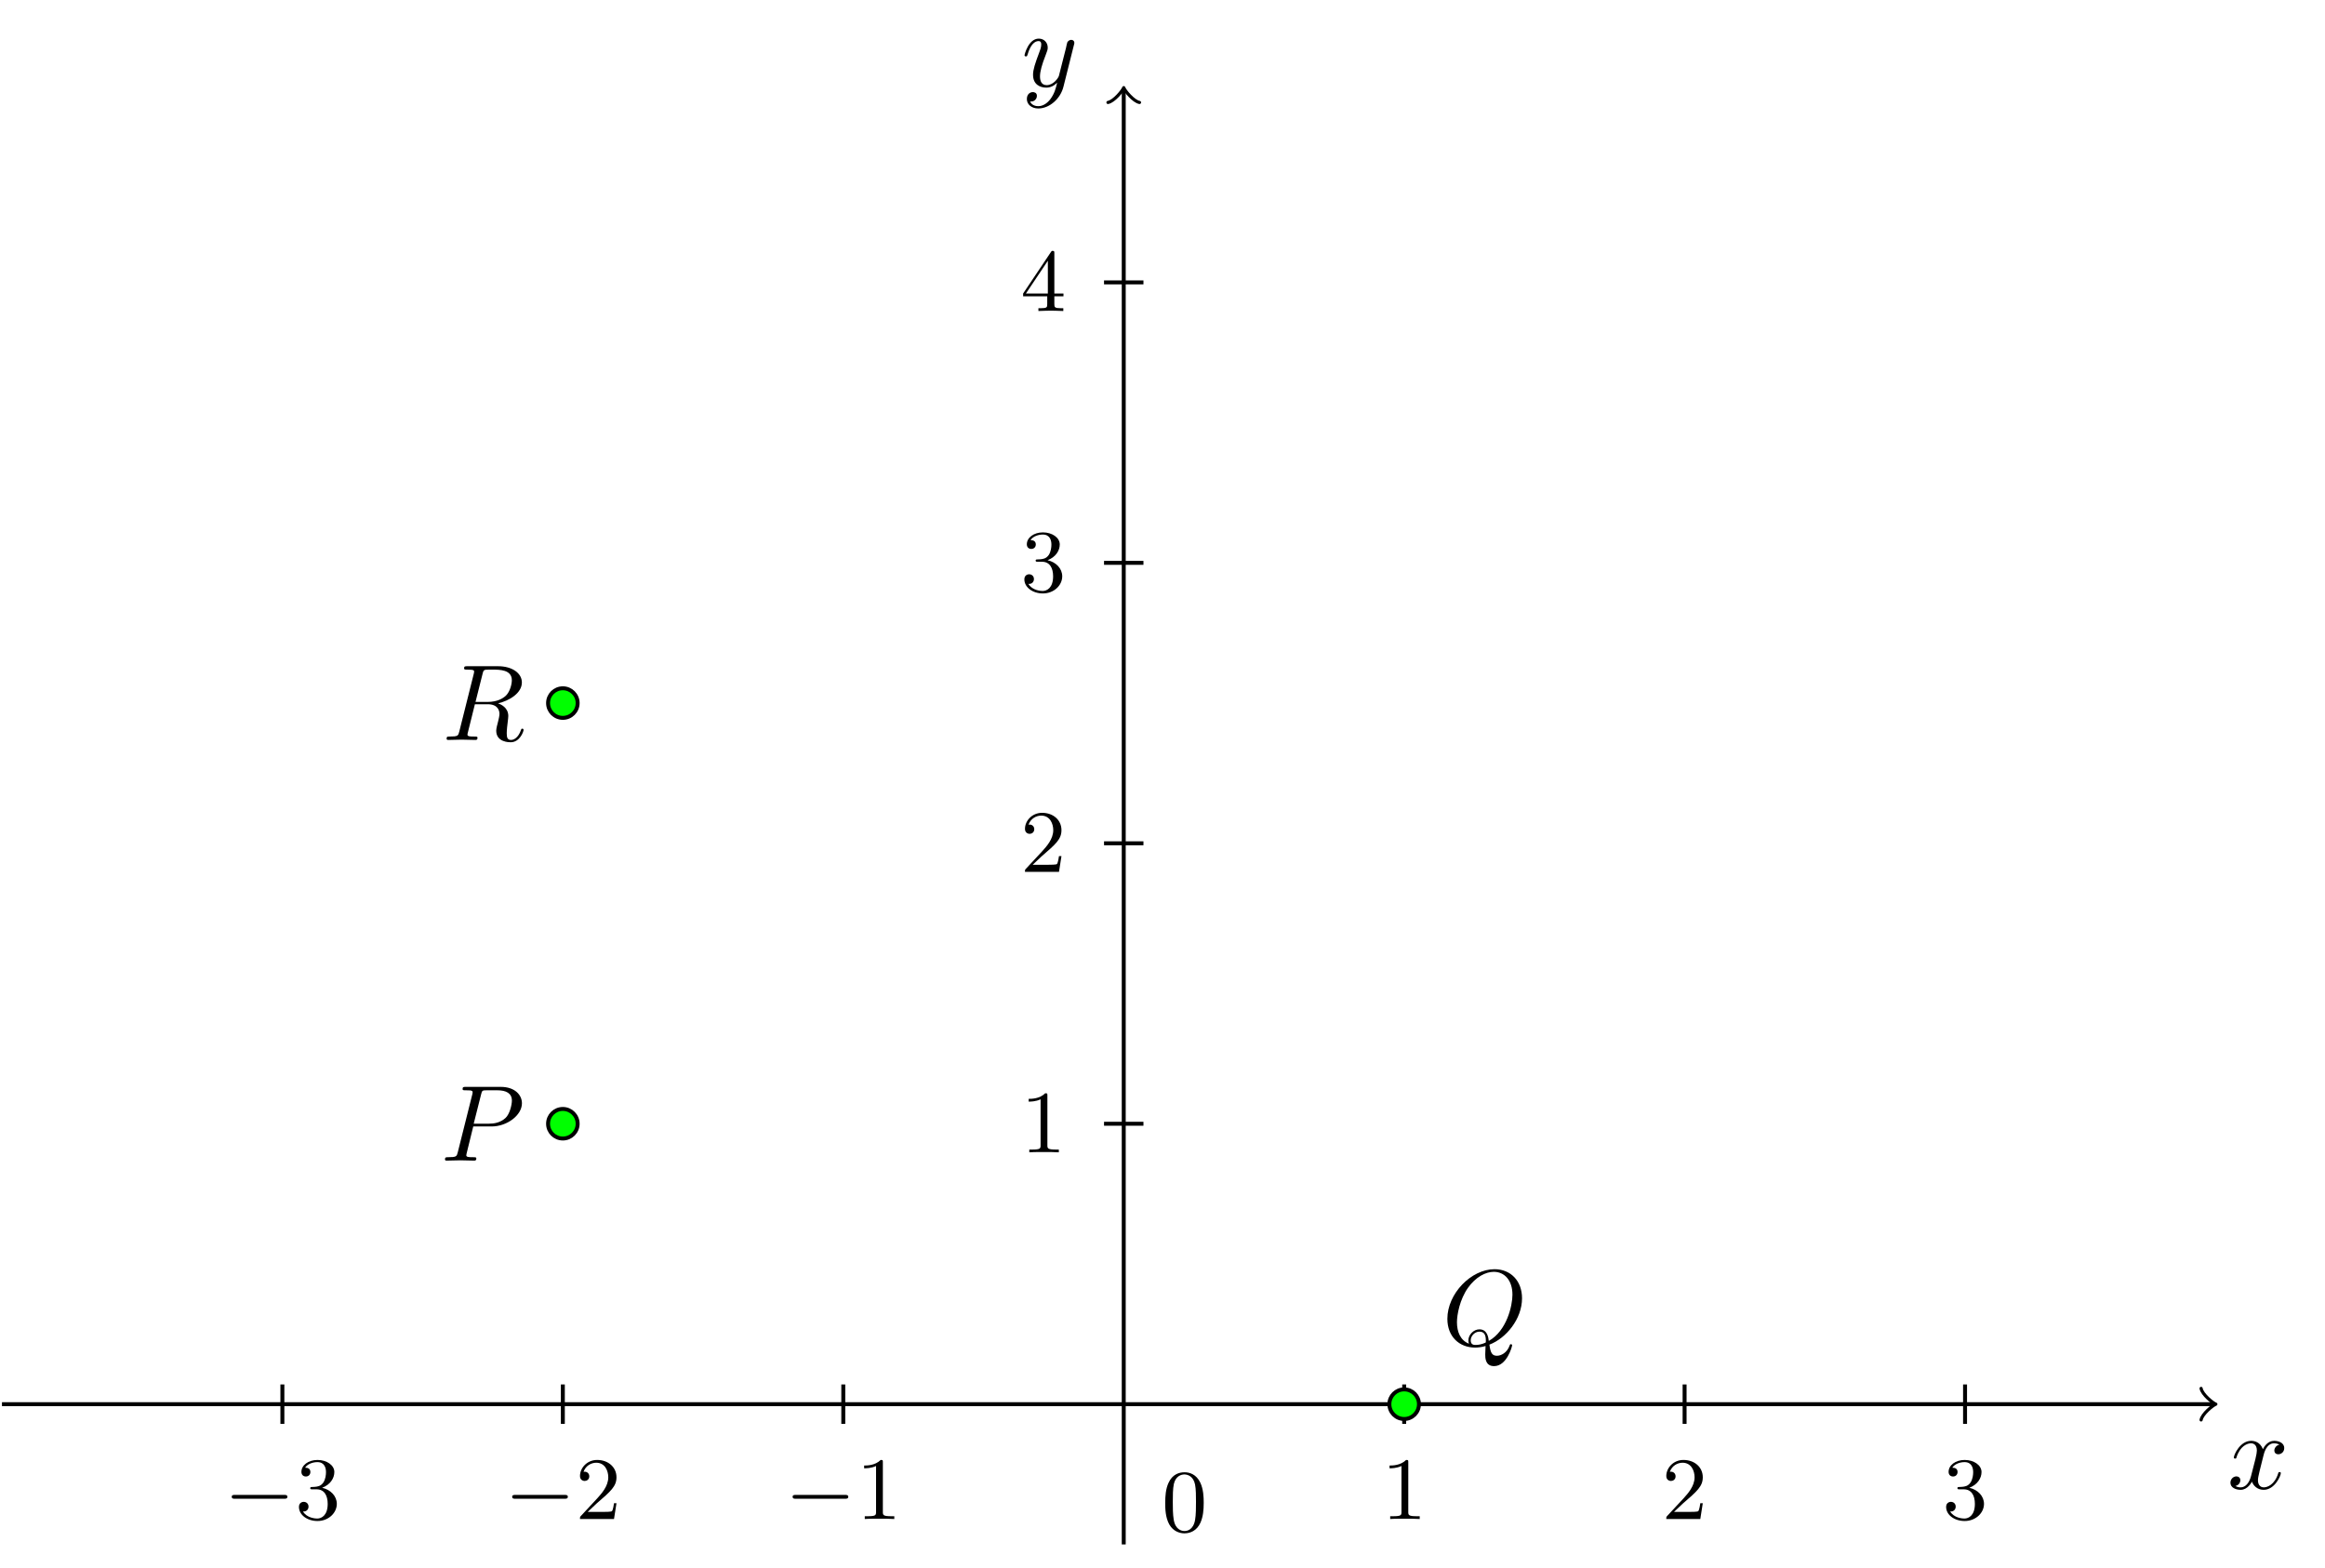
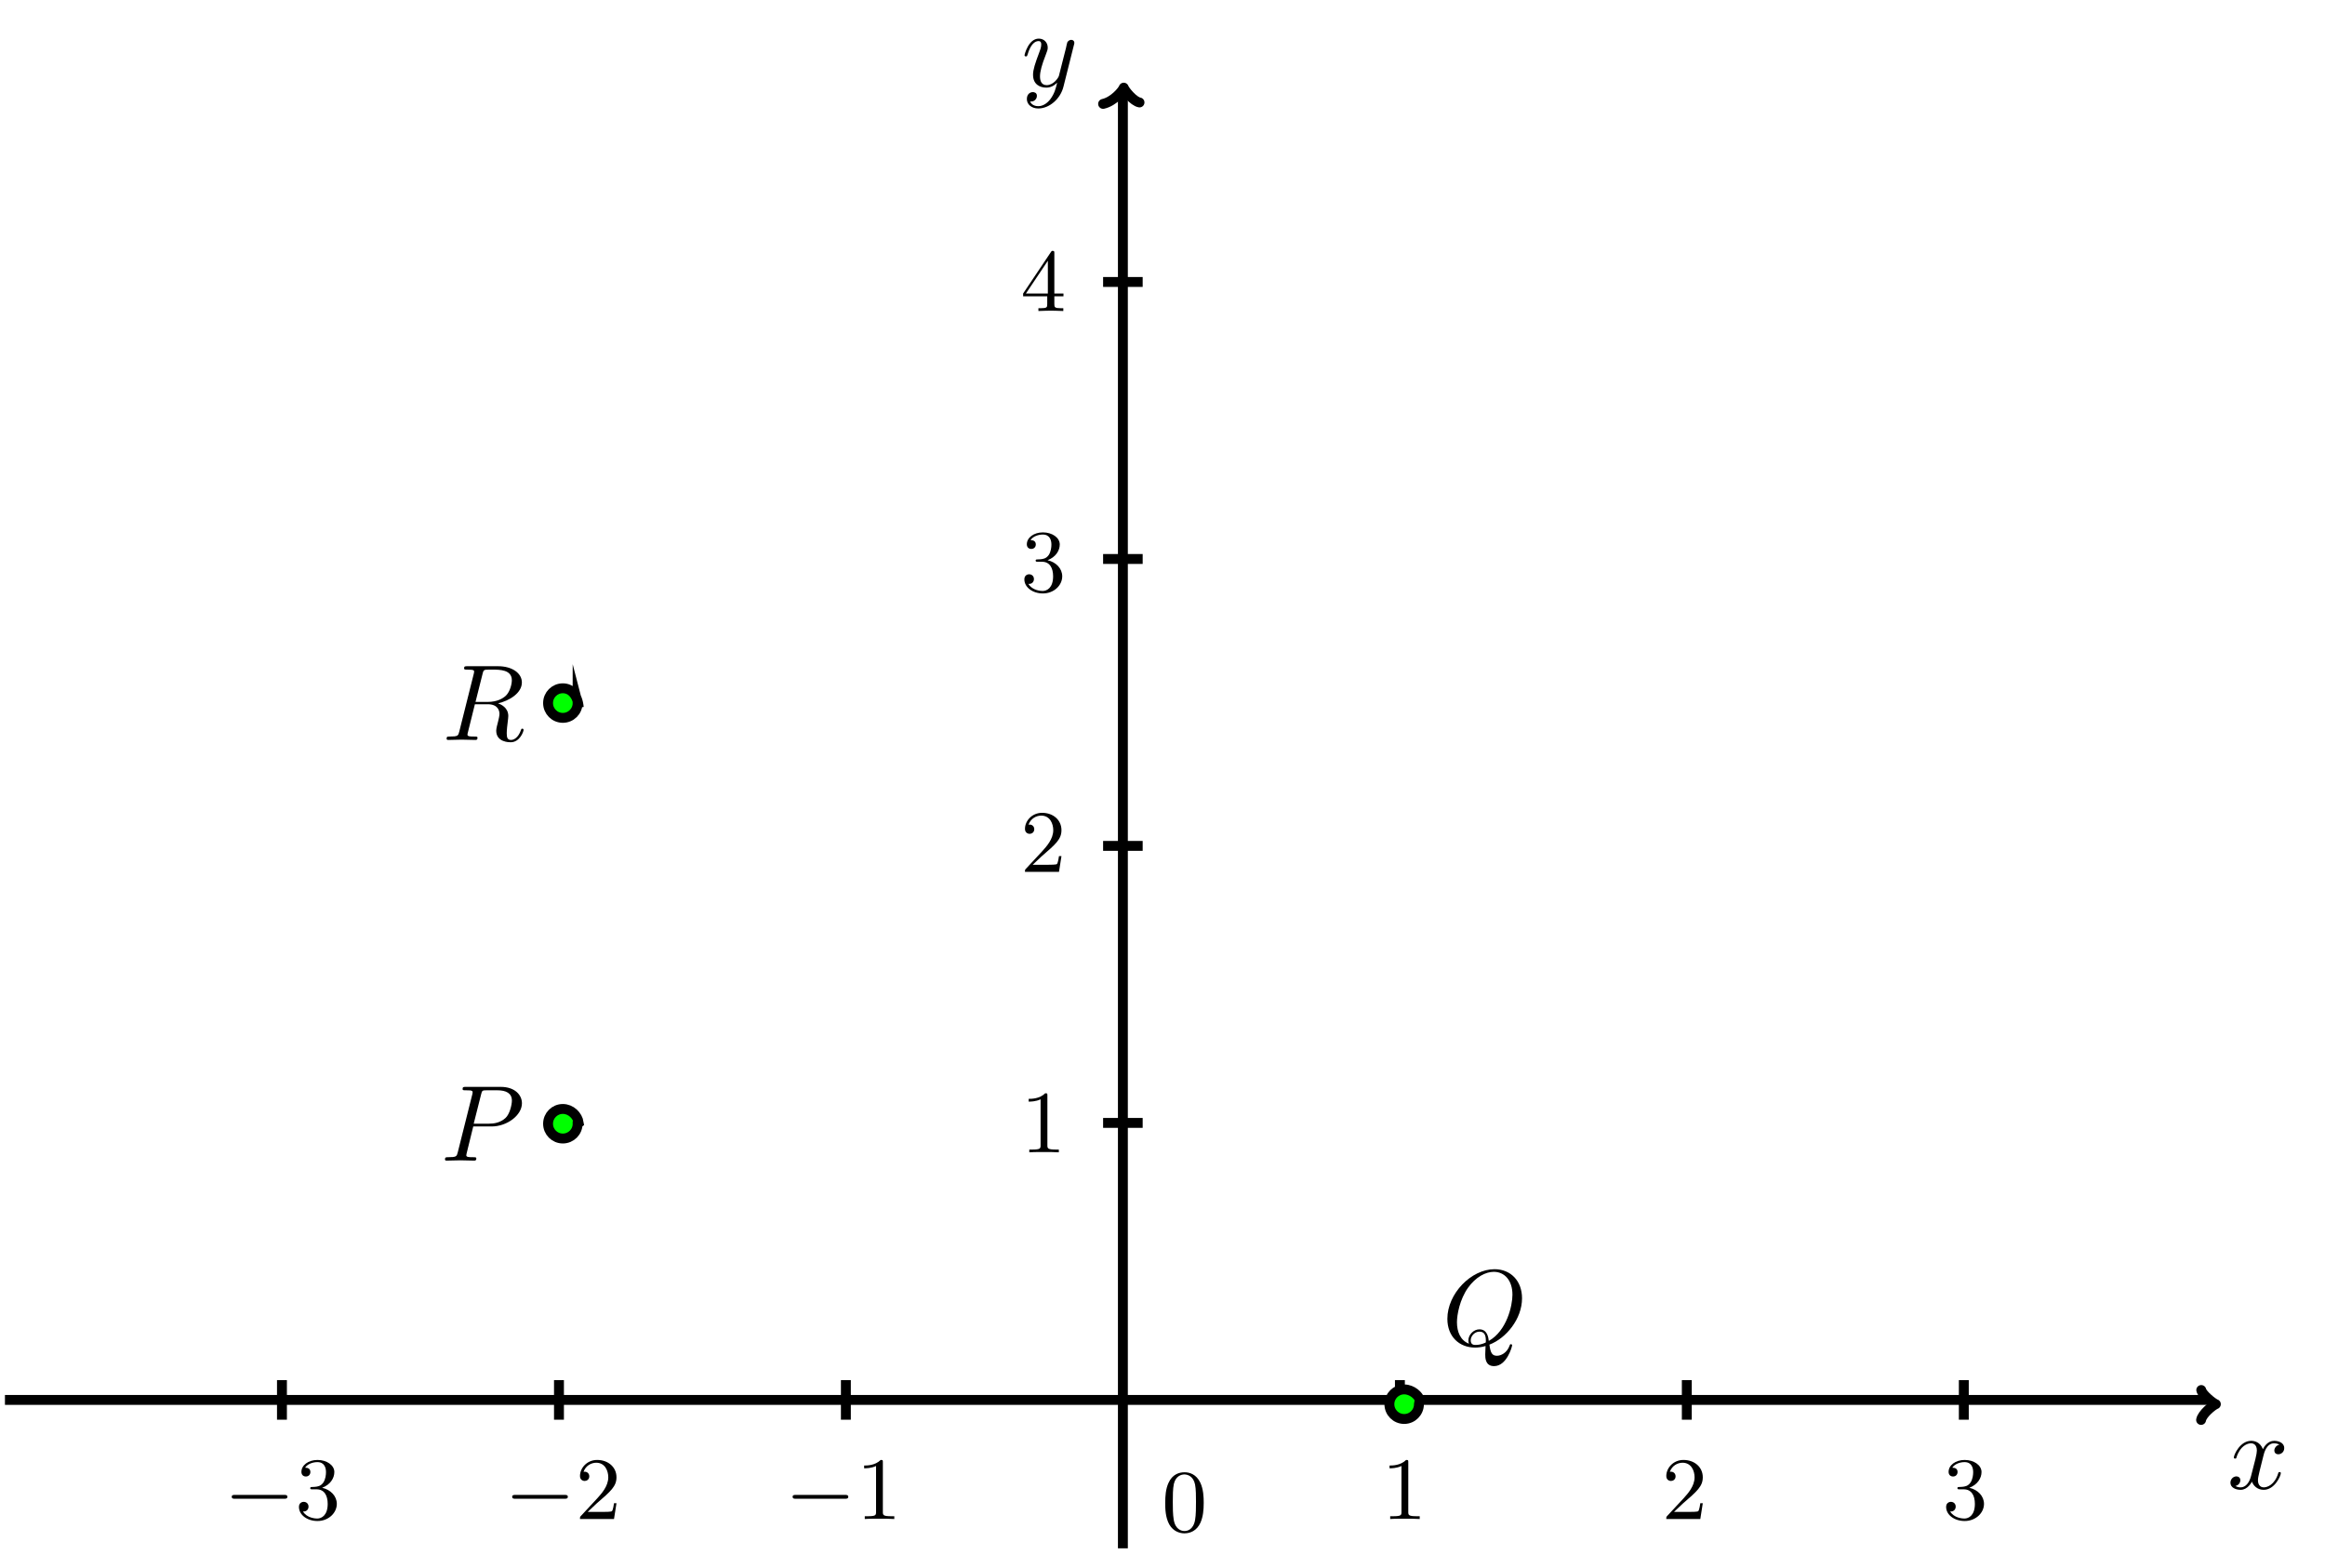
<svg xmlns="http://www.w3.org/2000/svg" xmlns:xlink="http://www.w3.org/1999/xlink" width="235.008pt" height="158.419pt" viewBox="0 0 235.008 158.419" version="1.1">
  <defs>
    <g>
      <symbol overflow="visible" id="glyph0-0">
-         <path style="stroke:none;" d="" />
-       </symbol>
-       <symbol overflow="visible" id="glyph0-1">
        <path style="stroke:none;" d="M 6.047 -2.047 C 6.219 -2.047 6.391 -2.047 6.391 -2.25 C 6.391 -2.438 6.203 -2.438 6.047 -2.438 L 1.109 -2.438 C 0.953 -2.438 0.766 -2.438 0.766 -2.25 C 0.766 -2.047 0.938 -2.047 1.109 -2.047 Z M 6.047 -2.047 " />
      </symbol>
      <symbol overflow="visible" id="glyph1-0">
-         <path style="stroke:none;" d="" />
+         <path style="stroke:none;" d="M 2.734 -3.156 C 3.562 -3.469 3.969 -4.125 3.969 -4.75 C 3.969 -5.438 3.203 -5.969 2.266 -5.969 C 1.344 -5.969 0.641 -5.438 0.641 -4.766 C 0.641 -4.469 0.828 -4.297 1.094 -4.297 C 1.359 -4.297 1.547 -4.484 1.547 -4.75 C 1.547 -5.062 1.328 -5.188 1.016 -5.188 C 1.25 -5.562 1.797 -5.75 2.25 -5.75 C 2.984 -5.75 3.125 -5.156 3.125 -4.734 C 3.125 -4.469 3.078 -4.031 2.859 -3.688 C 2.578 -3.297 2.266 -3.281 2 -3.25 C 1.781 -3.234 1.766 -3.234 1.688 -3.234 C 1.609 -3.234 1.531 -3.219 1.531 -3.125 C 1.531 -3 1.609 -3 1.766 -3 L 2.172 -3 C 2.953 -3 3.297 -2.375 3.297 -1.531 C 3.297 -0.375 2.688 -0.047 2.234 -0.047 C 2.062 -0.047 1.188 -0.094 0.797 -0.766 C 1.109 -0.719 1.359 -0.938 1.359 -1.25 C 1.359 -1.547 1.141 -1.734 0.875 -1.734 C 0.656 -1.734 0.391 -1.594 0.391 -1.219 C 0.391 -0.422 1.219 0.203 2.266 0.203 C 3.375 0.203 4.219 -0.609 4.219 -1.531 C 4.219 -2.312 3.594 -2.969 2.734 -3.156 Z M 2.734 -3.156 " />
      </symbol>
      <symbol overflow="visible" id="glyph1-1">
-         <path style="stroke:none;" d="M 2.734 -3.156 C 3.562 -3.469 3.969 -4.125 3.969 -4.75 C 3.969 -5.438 3.203 -5.969 2.266 -5.969 C 1.344 -5.969 0.641 -5.438 0.641 -4.766 C 0.641 -4.469 0.828 -4.297 1.094 -4.297 C 1.359 -4.297 1.547 -4.484 1.547 -4.75 C 1.547 -5.062 1.328 -5.188 1.016 -5.188 C 1.25 -5.562 1.797 -5.75 2.25 -5.75 C 2.984 -5.75 3.125 -5.156 3.125 -4.734 C 3.125 -4.469 3.078 -4.031 2.859 -3.688 C 2.578 -3.297 2.266 -3.281 2 -3.25 C 1.781 -3.234 1.766 -3.234 1.688 -3.234 C 1.609 -3.234 1.531 -3.219 1.531 -3.125 C 1.531 -3 1.609 -3 1.766 -3 L 2.172 -3 C 2.953 -3 3.297 -2.375 3.297 -1.531 C 3.297 -0.375 2.688 -0.047 2.234 -0.047 C 2.062 -0.047 1.188 -0.094 0.797 -0.766 C 1.109 -0.719 1.359 -0.938 1.359 -1.25 C 1.359 -1.547 1.141 -1.734 0.875 -1.734 C 0.656 -1.734 0.391 -1.594 0.391 -1.219 C 0.391 -0.422 1.219 0.203 2.266 0.203 C 3.375 0.203 4.219 -0.609 4.219 -1.531 C 4.219 -2.312 3.594 -2.969 2.734 -3.156 Z M 2.734 -3.156 " />
+         <path style="stroke:none;" d="M 4.141 -1.594 L 3.891 -1.594 C 3.875 -1.469 3.797 -0.938 3.688 -0.797 C 3.625 -0.719 3.016 -0.719 2.828 -0.719 L 1.234 -0.719 L 2.125 -1.562 C 3.594 -2.828 4.141 -3.312 4.141 -4.219 C 4.141 -5.25 3.297 -5.969 2.188 -5.969 C 1.156 -5.969 0.453 -5.156 0.453 -4.344 C 0.453 -3.891 0.844 -3.844 0.922 -3.844 C 1.125 -3.844 1.391 -3.984 1.391 -4.312 C 1.391 -4.578 1.203 -4.781 0.922 -4.781 C 0.875 -4.781 0.859 -4.781 0.812 -4.766 C 1.031 -5.406 1.609 -5.688 2.094 -5.688 C 3 -5.688 3.312 -4.844 3.312 -4.219 C 3.312 -3.312 2.625 -2.562 2.203 -2.094 L 0.562 -0.328 C 0.453 -0.219 0.453 -0.203 0.453 0 L 3.891 0 Z M 4.141 -1.594 " />
      </symbol>
      <symbol overflow="visible" id="glyph1-2">
-         <path style="stroke:none;" d="M 4.141 -1.594 L 3.891 -1.594 C 3.875 -1.469 3.797 -0.938 3.688 -0.797 C 3.625 -0.719 3.016 -0.719 2.828 -0.719 L 1.234 -0.719 L 2.125 -1.562 C 3.594 -2.828 4.141 -3.312 4.141 -4.219 C 4.141 -5.25 3.297 -5.969 2.188 -5.969 C 1.156 -5.969 0.453 -5.156 0.453 -4.344 C 0.453 -3.891 0.844 -3.844 0.922 -3.844 C 1.125 -3.844 1.391 -3.984 1.391 -4.312 C 1.391 -4.578 1.203 -4.781 0.922 -4.781 C 0.875 -4.781 0.859 -4.781 0.812 -4.766 C 1.031 -5.406 1.609 -5.688 2.094 -5.688 C 3 -5.688 3.312 -4.844 3.312 -4.219 C 3.312 -3.312 2.625 -2.562 2.203 -2.094 L 0.562 -0.328 C 0.453 -0.219 0.453 -0.203 0.453 0 L 3.891 0 Z M 4.141 -1.594 " />
+         <path style="stroke:none;" d="M 2.719 -5.734 C 2.719 -5.953 2.719 -5.969 2.5 -5.969 C 1.938 -5.406 1.109 -5.406 0.828 -5.406 L 0.828 -5.125 C 1 -5.125 1.547 -5.125 2.031 -5.359 L 2.031 -0.719 C 2.031 -0.391 2.016 -0.281 1.172 -0.281 L 0.891 -0.281 L 0.891 0 C 1.203 -0.031 2.016 -0.031 2.375 -0.031 C 2.75 -0.031 3.547 -0.031 3.875 0 L 3.875 -0.281 L 3.594 -0.281 C 2.75 -0.281 2.719 -0.391 2.719 -0.719 Z M 2.719 -5.734 " />
      </symbol>
      <symbol overflow="visible" id="glyph1-3">
-         <path style="stroke:none;" d="M 2.719 -5.734 C 2.719 -5.953 2.719 -5.969 2.5 -5.969 C 1.938 -5.406 1.109 -5.406 0.828 -5.406 L 0.828 -5.125 C 1 -5.125 1.547 -5.125 2.031 -5.359 L 2.031 -0.719 C 2.031 -0.391 2.016 -0.281 1.172 -0.281 L 0.891 -0.281 L 0.891 0 C 1.203 -0.031 2.016 -0.031 2.375 -0.031 C 2.75 -0.031 3.547 -0.031 3.875 0 L 3.875 -0.281 L 3.594 -0.281 C 2.75 -0.281 2.719 -0.391 2.719 -0.719 Z M 2.719 -5.734 " />
+         <path style="stroke:none;" d="M 0.266 -1.766 L 0.266 -1.484 L 2.703 -1.484 L 2.703 -0.703 C 2.703 -0.375 2.688 -0.281 2.016 -0.281 L 1.812 -0.281 L 1.812 0 C 2.375 -0.031 3 -0.031 3.062 -0.031 C 3.109 -0.031 3.766 -0.031 4.328 0 L 4.328 -0.281 L 4.125 -0.281 C 3.453 -0.281 3.422 -0.375 3.422 -0.703 L 3.422 -1.484 L 4.344 -1.484 L 4.344 -1.766 L 3.422 -1.766 L 3.422 -5.828 C 3.422 -6.016 3.422 -6.078 3.25 -6.078 C 3.141 -6.078 3.141 -6.062 3.062 -5.938 Z M 0.547 -1.766 L 2.766 -5.078 L 2.766 -1.766 Z M 0.547 -1.766 " />
      </symbol>
      <symbol overflow="visible" id="glyph1-4">
-         <path style="stroke:none;" d="M 0.266 -1.766 L 0.266 -1.484 L 2.703 -1.484 L 2.703 -0.703 C 2.703 -0.375 2.688 -0.281 2.016 -0.281 L 1.812 -0.281 L 1.812 0 C 2.375 -0.031 3 -0.031 3.062 -0.031 C 3.109 -0.031 3.766 -0.031 4.328 0 L 4.328 -0.281 L 4.125 -0.281 C 3.453 -0.281 3.422 -0.375 3.422 -0.703 L 3.422 -1.484 L 4.344 -1.484 L 4.344 -1.766 L 3.422 -1.766 L 3.422 -5.828 C 3.422 -6.016 3.422 -6.078 3.25 -6.078 C 3.141 -6.078 3.141 -6.062 3.062 -5.938 Z M 0.547 -1.766 L 2.766 -5.078 L 2.766 -1.766 Z M 0.547 -1.766 " />
-       </symbol>
-       <symbol overflow="visible" id="glyph1-5">
        <path style="stroke:none;" d="M 4.25 -2.875 C 4.25 -3.469 4.219 -4.25 3.906 -4.922 C 3.5 -5.766 2.828 -5.969 2.312 -5.969 C 1.766 -5.969 1.078 -5.766 0.688 -4.891 C 0.406 -4.281 0.359 -3.547 0.359 -2.875 C 0.359 -2.281 0.375 -1.422 0.766 -0.703 C 1.188 0.047 1.891 0.203 2.297 0.203 C 2.875 0.203 3.547 -0.047 3.922 -0.875 C 4.188 -1.484 4.25 -2.156 4.25 -2.875 Z M 2.312 -0.031 C 2.031 -0.031 1.391 -0.156 1.219 -1.172 C 1.125 -1.688 1.125 -2.469 1.125 -2.984 C 1.125 -3.594 1.125 -4.297 1.234 -4.797 C 1.422 -5.594 1.984 -5.75 2.297 -5.75 C 2.641 -5.75 3.203 -5.562 3.375 -4.734 C 3.469 -4.25 3.469 -3.547 3.469 -2.984 C 3.469 -2.422 3.469 -1.672 3.375 -1.141 C 3.188 -0.109 2.531 -0.031 2.312 -0.031 Z M 2.312 -0.031 " />
      </symbol>
      <symbol overflow="visible" id="glyph2-0">
-         <path style="stroke:none;" d="" />
+         <path style="stroke:none;" d="M 3.641 -3.297 C 3.703 -3.578 3.953 -4.578 4.719 -4.578 C 4.781 -4.578 5.031 -4.578 5.266 -4.438 C 4.969 -4.391 4.75 -4.109 4.75 -3.844 C 4.75 -3.672 4.859 -3.469 5.156 -3.469 C 5.406 -3.469 5.75 -3.672 5.75 -4.094 C 5.75 -4.672 5.109 -4.828 4.734 -4.828 C 4.094 -4.828 3.719 -4.25 3.594 -3.984 C 3.312 -4.719 2.719 -4.828 2.406 -4.828 C 1.281 -4.828 0.656 -3.406 0.656 -3.141 C 0.656 -3.031 0.766 -3.031 0.781 -3.031 C 0.875 -3.031 0.906 -3.047 0.922 -3.156 C 1.297 -4.312 2.016 -4.578 2.391 -4.578 C 2.594 -4.578 2.984 -4.484 2.984 -3.844 C 2.984 -3.516 2.797 -2.781 2.391 -1.25 C 2.219 -0.578 1.828 -0.125 1.359 -0.125 C 1.281 -0.125 1.031 -0.125 0.812 -0.266 C 1.078 -0.312 1.312 -0.547 1.312 -0.844 C 1.312 -1.141 1.078 -1.234 0.922 -1.234 C 0.594 -1.234 0.312 -0.953 0.312 -0.594 C 0.312 -0.094 0.859 0.125 1.344 0.125 C 2.062 0.125 2.453 -0.641 2.484 -0.703 C 2.625 -0.312 3.016 0.125 3.672 0.125 C 4.781 0.125 5.406 -1.281 5.406 -1.562 C 5.406 -1.672 5.312 -1.672 5.281 -1.672 C 5.188 -1.672 5.156 -1.625 5.141 -1.547 C 4.781 -0.375 4.031 -0.125 3.688 -0.125 C 3.266 -0.125 3.094 -0.469 3.094 -0.844 C 3.094 -1.078 3.156 -1.312 3.266 -1.797 Z M 3.641 -3.297 " />
      </symbol>
      <symbol overflow="visible" id="glyph2-1">
-         <path style="stroke:none;" d="M 3.641 -3.297 C 3.703 -3.578 3.953 -4.578 4.719 -4.578 C 4.781 -4.578 5.031 -4.578 5.266 -4.438 C 4.969 -4.391 4.75 -4.109 4.75 -3.844 C 4.75 -3.672 4.859 -3.469 5.156 -3.469 C 5.406 -3.469 5.75 -3.672 5.75 -4.094 C 5.75 -4.672 5.109 -4.828 4.734 -4.828 C 4.094 -4.828 3.719 -4.25 3.594 -3.984 C 3.312 -4.719 2.719 -4.828 2.406 -4.828 C 1.281 -4.828 0.656 -3.406 0.656 -3.141 C 0.656 -3.031 0.766 -3.031 0.781 -3.031 C 0.875 -3.031 0.906 -3.047 0.922 -3.156 C 1.297 -4.312 2.016 -4.578 2.391 -4.578 C 2.594 -4.578 2.984 -4.484 2.984 -3.844 C 2.984 -3.516 2.797 -2.781 2.391 -1.25 C 2.219 -0.578 1.828 -0.125 1.359 -0.125 C 1.281 -0.125 1.031 -0.125 0.812 -0.266 C 1.078 -0.312 1.312 -0.547 1.312 -0.844 C 1.312 -1.141 1.078 -1.234 0.922 -1.234 C 0.594 -1.234 0.312 -0.953 0.312 -0.594 C 0.312 -0.094 0.859 0.125 1.344 0.125 C 2.062 0.125 2.453 -0.641 2.484 -0.703 C 2.625 -0.312 3.016 0.125 3.672 0.125 C 4.781 0.125 5.406 -1.281 5.406 -1.562 C 5.406 -1.672 5.312 -1.672 5.281 -1.672 C 5.188 -1.672 5.156 -1.625 5.141 -1.547 C 4.781 -0.375 4.031 -0.125 3.688 -0.125 C 3.266 -0.125 3.094 -0.469 3.094 -0.844 C 3.094 -1.078 3.156 -1.312 3.266 -1.797 Z M 3.641 -3.297 " />
+         <path style="stroke:none;" d="M 5.297 -4.156 C 5.344 -4.312 5.344 -4.328 5.344 -4.406 C 5.344 -4.609 5.188 -4.703 5.031 -4.703 C 4.922 -4.703 4.75 -4.641 4.641 -4.469 C 4.625 -4.422 4.531 -4.078 4.5 -3.875 C 4.422 -3.594 4.344 -3.297 4.281 -3.016 L 3.781 -1.047 C 3.734 -0.891 3.266 -0.125 2.547 -0.125 C 2 -0.125 1.875 -0.594 1.875 -1 C 1.875 -1.5 2.062 -2.188 2.438 -3.141 C 2.609 -3.594 2.656 -3.703 2.656 -3.922 C 2.656 -4.422 2.297 -4.828 1.75 -4.828 C 0.719 -4.828 0.312 -3.234 0.312 -3.141 C 0.312 -3.031 0.422 -3.031 0.453 -3.031 C 0.562 -3.031 0.562 -3.047 0.625 -3.234 C 0.922 -4.25 1.359 -4.578 1.719 -4.578 C 1.812 -4.578 2 -4.578 2 -4.234 C 2 -3.953 1.891 -3.672 1.812 -3.469 C 1.375 -2.312 1.172 -1.688 1.172 -1.172 C 1.172 -0.203 1.859 0.125 2.516 0.125 C 2.938 0.125 3.297 -0.062 3.609 -0.375 C 3.469 0.203 3.344 0.734 2.906 1.312 C 2.625 1.672 2.203 2 1.703 2 C 1.547 2 1.062 1.969 0.875 1.531 C 1.047 1.531 1.188 1.531 1.344 1.406 C 1.453 1.312 1.562 1.172 1.562 0.953 C 1.562 0.625 1.266 0.578 1.156 0.578 C 0.906 0.578 0.547 0.75 0.547 1.281 C 0.547 1.828 1.031 2.234 1.703 2.234 C 2.828 2.234 3.953 1.25 4.25 0.016 Z M 5.297 -4.156 " />
      </symbol>
      <symbol overflow="visible" id="glyph2-2">
-         <path style="stroke:none;" d="M 5.297 -4.156 C 5.344 -4.312 5.344 -4.328 5.344 -4.406 C 5.344 -4.609 5.188 -4.703 5.031 -4.703 C 4.922 -4.703 4.75 -4.641 4.641 -4.469 C 4.625 -4.422 4.531 -4.078 4.5 -3.875 C 4.422 -3.594 4.344 -3.297 4.281 -3.016 L 3.781 -1.047 C 3.734 -0.891 3.266 -0.125 2.547 -0.125 C 2 -0.125 1.875 -0.594 1.875 -1 C 1.875 -1.5 2.062 -2.188 2.438 -3.141 C 2.609 -3.594 2.656 -3.703 2.656 -3.922 C 2.656 -4.422 2.297 -4.828 1.75 -4.828 C 0.719 -4.828 0.312 -3.234 0.312 -3.141 C 0.312 -3.031 0.422 -3.031 0.453 -3.031 C 0.562 -3.031 0.562 -3.047 0.625 -3.234 C 0.922 -4.25 1.359 -4.578 1.719 -4.578 C 1.812 -4.578 2 -4.578 2 -4.234 C 2 -3.953 1.891 -3.672 1.812 -3.469 C 1.375 -2.312 1.172 -1.688 1.172 -1.172 C 1.172 -0.203 1.859 0.125 2.516 0.125 C 2.938 0.125 3.297 -0.062 3.609 -0.375 C 3.469 0.203 3.344 0.734 2.906 1.312 C 2.625 1.672 2.203 2 1.703 2 C 1.547 2 1.062 1.969 0.875 1.531 C 1.047 1.531 1.188 1.531 1.344 1.406 C 1.453 1.312 1.562 1.172 1.562 0.953 C 1.562 0.625 1.266 0.578 1.156 0.578 C 0.906 0.578 0.547 0.75 0.547 1.281 C 0.547 1.828 1.031 2.234 1.703 2.234 C 2.828 2.234 3.953 1.25 4.25 0.016 Z M 5.297 -4.156 " />
+         <path style="stroke:none;" d="M 3.297 -3.453 L 5.156 -3.453 C 6.703 -3.453 8.219 -4.578 8.219 -5.797 C 8.219 -6.641 7.5 -7.453 6.078 -7.453 L 2.547 -7.453 C 2.328 -7.453 2.219 -7.453 2.219 -7.234 C 2.219 -7.109 2.312 -7.109 2.531 -7.109 C 2.672 -7.109 2.875 -7.094 3 -7.094 C 3.172 -7.062 3.234 -7.031 3.234 -6.922 C 3.234 -6.875 3.234 -6.844 3.203 -6.703 L 1.734 -0.844 C 1.625 -0.422 1.609 -0.344 0.734 -0.344 C 0.562 -0.344 0.438 -0.344 0.438 -0.125 C 0.438 0 0.562 0 0.594 0 C 0.906 0 1.672 -0.031 1.984 -0.031 C 2.219 -0.031 2.453 -0.016 2.688 -0.016 C 2.922 -0.016 3.156 0 3.391 0 C 3.469 0 3.609 0 3.609 -0.219 C 3.609 -0.344 3.516 -0.344 3.297 -0.344 C 2.906 -0.344 2.594 -0.344 2.594 -0.531 C 2.594 -0.594 2.625 -0.656 2.625 -0.719 Z M 4.094 -6.703 C 4.188 -7.078 4.203 -7.109 4.672 -7.109 L 5.719 -7.109 C 6.625 -7.109 7.203 -6.812 7.203 -6.062 C 7.203 -5.641 6.984 -4.703 6.562 -4.312 C 6.016 -3.812 5.359 -3.734 4.891 -3.734 L 3.344 -3.734 Z M 4.094 -6.703 " />
      </symbol>
      <symbol overflow="visible" id="glyph2-3">
-         <path style="stroke:none;" d="M 3.297 -3.453 L 5.156 -3.453 C 6.703 -3.453 8.219 -4.578 8.219 -5.797 C 8.219 -6.641 7.5 -7.453 6.078 -7.453 L 2.547 -7.453 C 2.328 -7.453 2.219 -7.453 2.219 -7.234 C 2.219 -7.109 2.312 -7.109 2.531 -7.109 C 2.672 -7.109 2.875 -7.094 3 -7.094 C 3.172 -7.062 3.234 -7.031 3.234 -6.922 C 3.234 -6.875 3.234 -6.844 3.203 -6.703 L 1.734 -0.844 C 1.625 -0.422 1.609 -0.344 0.734 -0.344 C 0.562 -0.344 0.438 -0.344 0.438 -0.125 C 0.438 0 0.562 0 0.594 0 C 0.906 0 1.672 -0.031 1.984 -0.031 C 2.219 -0.031 2.453 -0.016 2.688 -0.016 C 2.922 -0.016 3.156 0 3.391 0 C 3.469 0 3.609 0 3.609 -0.219 C 3.609 -0.344 3.516 -0.344 3.297 -0.344 C 2.906 -0.344 2.594 -0.344 2.594 -0.531 C 2.594 -0.594 2.625 -0.656 2.625 -0.719 Z M 4.094 -6.703 C 4.188 -7.078 4.203 -7.109 4.672 -7.109 L 5.719 -7.109 C 6.625 -7.109 7.203 -6.812 7.203 -6.062 C 7.203 -5.641 6.984 -4.703 6.562 -4.312 C 6.016 -3.812 5.359 -3.734 4.891 -3.734 L 3.344 -3.734 Z M 4.094 -6.703 " />
+         <path style="stroke:none;" d="M 4.781 -0.062 C 6.469 -0.703 8.078 -2.656 8.078 -4.75 C 8.078 -6.516 6.922 -7.688 5.297 -7.688 C 2.938 -7.688 0.531 -5.219 0.531 -2.672 C 0.531 -0.859 1.75 0.234 3.328 0.234 C 3.594 0.234 3.969 0.203 4.391 0.078 C 4.359 0.75 4.359 0.781 4.359 0.922 C 4.359 1.266 4.359 2.109 5.25 2.109 C 6.547 2.109 7.078 0.125 7.078 0 C 7.078 -0.078 7 -0.109 6.953 -0.109 C 6.875 -0.109 6.844 -0.047 6.828 0.016 C 6.562 0.781 5.938 1.062 5.547 1.062 C 5.047 1.062 4.891 0.766 4.781 -0.062 Z M 2.719 -0.156 C 1.859 -0.484 1.5 -1.344 1.5 -2.328 C 1.5 -3.078 1.781 -4.625 2.609 -5.797 C 3.406 -6.922 4.422 -7.422 5.219 -7.422 C 6.312 -7.422 7.109 -6.562 7.109 -5.109 C 7.109 -4.016 6.547 -1.469 4.719 -0.438 C 4.672 -0.812 4.562 -1.609 3.766 -1.609 C 3.188 -1.609 2.656 -1.062 2.656 -0.5 C 2.656 -0.281 2.719 -0.156 2.719 -0.156 Z M 3.391 -0.031 C 3.234 -0.031 2.891 -0.031 2.891 -0.5 C 2.891 -0.938 3.297 -1.375 3.766 -1.375 C 4.219 -1.375 4.422 -1.109 4.422 -0.453 C 4.422 -0.281 4.422 -0.266 4.312 -0.234 C 4.031 -0.109 3.703 -0.031 3.391 -0.031 Z M 3.391 -0.031 " />
      </symbol>
      <symbol overflow="visible" id="glyph2-4">
-         <path style="stroke:none;" d="M 4.781 -0.062 C 6.469 -0.703 8.078 -2.656 8.078 -4.75 C 8.078 -6.516 6.922 -7.688 5.297 -7.688 C 2.938 -7.688 0.531 -5.219 0.531 -2.672 C 0.531 -0.859 1.75 0.234 3.328 0.234 C 3.594 0.234 3.969 0.203 4.391 0.078 C 4.359 0.75 4.359 0.781 4.359 0.922 C 4.359 1.266 4.359 2.109 5.25 2.109 C 6.547 2.109 7.078 0.125 7.078 0 C 7.078 -0.078 7 -0.109 6.953 -0.109 C 6.875 -0.109 6.844 -0.047 6.828 0.016 C 6.562 0.781 5.938 1.062 5.547 1.062 C 5.047 1.062 4.891 0.766 4.781 -0.062 Z M 2.719 -0.156 C 1.859 -0.484 1.5 -1.344 1.5 -2.328 C 1.5 -3.078 1.781 -4.625 2.609 -5.797 C 3.406 -6.922 4.422 -7.422 5.219 -7.422 C 6.312 -7.422 7.109 -6.562 7.109 -5.109 C 7.109 -4.016 6.547 -1.469 4.719 -0.438 C 4.672 -0.812 4.562 -1.609 3.766 -1.609 C 3.188 -1.609 2.656 -1.062 2.656 -0.5 C 2.656 -0.281 2.719 -0.156 2.719 -0.156 Z M 3.391 -0.031 C 3.234 -0.031 2.891 -0.031 2.891 -0.5 C 2.891 -0.938 3.297 -1.375 3.766 -1.375 C 4.219 -1.375 4.422 -1.109 4.422 -0.453 C 4.422 -0.281 4.422 -0.266 4.312 -0.234 C 4.031 -0.109 3.703 -0.031 3.391 -0.031 Z M 3.391 -0.031 " />
-       </symbol>
-       <symbol overflow="visible" id="glyph2-5">
        <path style="stroke:none;" d="M 4.094 -6.703 C 4.156 -6.953 4.188 -7.062 4.391 -7.094 C 4.5 -7.109 4.844 -7.109 5.062 -7.109 C 5.828 -7.109 7.047 -7.109 7.047 -6.031 C 7.047 -5.656 6.875 -4.906 6.453 -4.484 C 6.156 -4.203 5.578 -3.844 4.609 -3.844 L 3.375 -3.844 Z M 5.656 -3.703 C 6.766 -3.953 8.062 -4.719 8.062 -5.812 C 8.062 -6.75 7.078 -7.453 5.656 -7.453 L 2.547 -7.453 C 2.328 -7.453 2.219 -7.453 2.219 -7.234 C 2.219 -7.109 2.328 -7.109 2.531 -7.109 C 2.547 -7.109 2.766 -7.109 2.938 -7.094 C 3.141 -7.062 3.234 -7.062 3.234 -6.922 C 3.234 -6.875 3.234 -6.844 3.203 -6.703 L 1.734 -0.844 C 1.625 -0.422 1.609 -0.344 0.734 -0.344 C 0.547 -0.344 0.453 -0.344 0.453 -0.125 C 0.453 0 0.578 0 0.594 0 C 0.906 0 1.672 -0.031 1.969 -0.031 C 2.281 -0.031 3.047 0 3.359 0 C 3.453 0 3.578 0 3.578 -0.219 C 3.578 -0.344 3.484 -0.344 3.266 -0.344 C 2.875 -0.344 2.562 -0.344 2.562 -0.531 C 2.562 -0.594 2.578 -0.656 2.594 -0.719 L 3.312 -3.609 L 4.609 -3.609 C 5.609 -3.609 5.797 -3 5.797 -2.625 C 5.797 -2.453 5.719 -2.109 5.656 -1.859 C 5.578 -1.562 5.469 -1.156 5.469 -0.938 C 5.469 0.234 6.781 0.234 6.922 0.234 C 7.859 0.234 8.234 -0.859 8.234 -1.016 C 8.234 -1.141 8.109 -1.141 8.109 -1.141 C 8 -1.141 7.984 -1.062 7.969 -1 C 7.688 -0.188 7.219 0 6.969 0 C 6.609 0 6.531 -0.234 6.531 -0.672 C 6.531 -1 6.594 -1.562 6.641 -1.906 C 6.656 -2.062 6.688 -2.266 6.688 -2.422 C 6.688 -3.266 5.953 -3.594 5.656 -3.703 Z M 5.656 -3.703 " />
      </symbol>
    </g>
  </defs>
  <g id="surface1">
-     <path style="fill:none;stroke-width:0.399;stroke-linecap:butt;stroke-linejoin:miter;stroke:rgb(0%,0%,0%);stroke-opacity:1;stroke-miterlimit:10;" d="M -113.386 0.001 L 110.095 0.001 " transform="matrix(1,0,0,-1,113.585,141.931)" />
-     <path style="fill:none;stroke-width:0.319;stroke-linecap:round;stroke-linejoin:round;stroke:rgb(0%,0%,0%);stroke-opacity:1;stroke-miterlimit:10;" d="M -1.195 1.595 C -1.097 0.997 0.001 0.099 0.297 0.001 C 0.001 -0.1 -1.097 -0.995 -1.195 -1.592 " transform="matrix(1,0,0,-1,223.6791,141.931)" />
-     <path style="fill:none;stroke-width:0.399;stroke-linecap:butt;stroke-linejoin:miter;stroke:rgb(0%,0%,0%);stroke-opacity:1;stroke-miterlimit:10;" d="M -85.042 1.994 L -85.042 -1.991 " transform="matrix(1,0,0,-1,113.585,141.931)" />
+     <path style="fill:none;stroke-width:1;stroke-linecap:butt;stroke-linejoin:miter;stroke:rgb(0%,0%,0%);stroke-opacity:1;stroke-miterlimit:10;" d="M -113.085 0.431 L 109.915 0.431 " transform="matrix(1,0,0,-1,113.585,141.931)" />
+     <path style="fill:none;stroke-width:1;stroke-linecap:round;stroke-linejoin:round;stroke:rgb(0%,0%,0%);stroke-opacity:1;stroke-miterlimit:10;" d="M -1.179 1.431 C -1.097 0.997 0.001 0.099 0.297 0.001 C 0.001 -0.1 -1.097 -0.995 -1.195 -1.592 " transform="matrix(1,0,0,-1,223.6791,141.931)" />
+     <path style="fill:none;stroke-width:1;stroke-linecap:butt;stroke-linejoin:miter;stroke:rgb(0%,0%,0%);stroke-opacity:1;stroke-miterlimit:10;" d="M -85.085 2.431 L -85.085 -1.569 " transform="matrix(1,0,0,-1,113.585,141.931)" />
    <g style="fill:rgb(0%,0%,0%);fill-opacity:1;">
-       <use xlink:href="#glyph0-1" x="22.658" y="153.537" />
+       <use xlink:href="#glyph0-0" x="22.658" y="153.537" />
    </g>
    <g style="fill:rgb(0%,0%,0%);fill-opacity:1;">
-       <use xlink:href="#glyph1-1" x="29.826" y="153.537" />
+       <use xlink:href="#glyph1-0" x="29.826" y="153.537" />
    </g>
-     <path style="fill:none;stroke-width:0.399;stroke-linecap:butt;stroke-linejoin:miter;stroke:rgb(0%,0%,0%);stroke-opacity:1;stroke-miterlimit:10;" d="M -56.694 1.994 L -56.694 -1.991 " transform="matrix(1,0,0,-1,113.585,141.931)" />
+     <path style="fill:none;stroke-width:1;stroke-linecap:butt;stroke-linejoin:miter;stroke:rgb(0%,0%,0%);stroke-opacity:1;stroke-miterlimit:10;" d="M -57.085 2.431 L -57.085 -1.569 " transform="matrix(1,0,0,-1,113.585,141.931)" />
    <g style="fill:rgb(0%,0%,0%);fill-opacity:1;">
-       <use xlink:href="#glyph0-1" x="51.005" y="153.537" />
+       <use xlink:href="#glyph0-0" x="51.005" y="153.537" />
    </g>
    <g style="fill:rgb(0%,0%,0%);fill-opacity:1;">
-       <use xlink:href="#glyph1-2" x="58.172" y="153.537" />
+       <use xlink:href="#glyph1-1" x="58.172" y="153.537" />
    </g>
-     <path style="fill:none;stroke-width:0.399;stroke-linecap:butt;stroke-linejoin:miter;stroke:rgb(0%,0%,0%);stroke-opacity:1;stroke-miterlimit:10;" d="M -28.347 1.994 L -28.347 -1.991 " transform="matrix(1,0,0,-1,113.585,141.931)" />
+     <path style="fill:none;stroke-width:1;stroke-linecap:butt;stroke-linejoin:miter;stroke:rgb(0%,0%,0%);stroke-opacity:1;stroke-miterlimit:10;" d="M -28.085 2.431 L -28.085 -1.569 " transform="matrix(1,0,0,-1,113.585,141.931)" />
    <g style="fill:rgb(0%,0%,0%);fill-opacity:1;">
-       <use xlink:href="#glyph0-1" x="79.351" y="153.537" />
+       <use xlink:href="#glyph0-0" x="79.351" y="153.537" />
    </g>
    <g style="fill:rgb(0%,0%,0%);fill-opacity:1;">
-       <use xlink:href="#glyph1-3" x="86.519" y="153.537" />
+       <use xlink:href="#glyph1-2" x="86.519" y="153.537" />
    </g>
-     <path style="fill:none;stroke-width:0.399;stroke-linecap:butt;stroke-linejoin:miter;stroke:rgb(0%,0%,0%);stroke-opacity:1;stroke-miterlimit:10;" d="M 28.349 1.994 L 28.349 -1.991 " transform="matrix(1,0,0,-1,113.585,141.931)" />
+     <path style="fill:none;stroke-width:1;stroke-linecap:butt;stroke-linejoin:miter;stroke:rgb(0%,0%,0%);stroke-opacity:1;stroke-miterlimit:10;" d="M 27.915 2.431 L 27.915 -1.569 " transform="matrix(1,0,0,-1,113.585,141.931)" />
    <g style="fill:rgb(0%,0%,0%);fill-opacity:1;">
-       <use xlink:href="#glyph1-3" x="139.628" y="153.537" />
+       <use xlink:href="#glyph1-2" x="139.628" y="153.537" />
    </g>
-     <path style="fill:none;stroke-width:0.399;stroke-linecap:butt;stroke-linejoin:miter;stroke:rgb(0%,0%,0%);stroke-opacity:1;stroke-miterlimit:10;" d="M 56.692 1.994 L 56.692 -1.991 " transform="matrix(1,0,0,-1,113.585,141.931)" />
+     <path style="fill:none;stroke-width:1;stroke-linecap:butt;stroke-linejoin:miter;stroke:rgb(0%,0%,0%);stroke-opacity:1;stroke-miterlimit:10;" d="M 56.915 2.431 L 56.915 -1.569 " transform="matrix(1,0,0,-1,113.585,141.931)" />
    <g style="fill:rgb(0%,0%,0%);fill-opacity:1;">
-       <use xlink:href="#glyph1-2" x="167.974" y="153.537" />
+       <use xlink:href="#glyph1-1" x="167.974" y="153.537" />
    </g>
-     <path style="fill:none;stroke-width:0.399;stroke-linecap:butt;stroke-linejoin:miter;stroke:rgb(0%,0%,0%);stroke-opacity:1;stroke-miterlimit:10;" d="M 85.04 1.994 L 85.04 -1.991 " transform="matrix(1,0,0,-1,113.585,141.931)" />
+     <path style="fill:none;stroke-width:1;stroke-linecap:butt;stroke-linejoin:miter;stroke:rgb(0%,0%,0%);stroke-opacity:1;stroke-miterlimit:10;" d="M 84.915 2.431 L 84.915 -1.569 " transform="matrix(1,0,0,-1,113.585,141.931)" />
    <g style="fill:rgb(0%,0%,0%);fill-opacity:1;">
-       <use xlink:href="#glyph1-1" x="196.321" y="153.537" />
+       <use xlink:href="#glyph1-0" x="196.321" y="153.537" />
    </g>
-     <path style="fill:none;stroke-width:0.399;stroke-linecap:butt;stroke-linejoin:miter;stroke:rgb(0%,0%,0%);stroke-opacity:1;stroke-miterlimit:10;" d="M 0.001 -14.174 L 0.001 132.771 " transform="matrix(1,0,0,-1,113.585,141.931)" />
-     <path style="fill:none;stroke-width:0.319;stroke-linecap:round;stroke-linejoin:round;stroke:rgb(0%,0%,0%);stroke-opacity:1;stroke-miterlimit:10;" d="M -1.196 1.593 C -1.095 0.995 -0.001 0.101 0.3 -0.001 C -0.001 -0.099 -1.095 -0.997 -1.196 -1.595 " transform="matrix(0,-1,-1,0,113.585,9.15938)" />
-     <path style="fill:none;stroke-width:0.399;stroke-linecap:butt;stroke-linejoin:miter;stroke:rgb(0%,0%,0%);stroke-opacity:1;stroke-miterlimit:10;" d="M 1.993 28.345 L -1.991 28.345 " transform="matrix(1,0,0,-1,113.585,141.931)" />
+     <path style="fill:none;stroke-width:1;stroke-linecap:butt;stroke-linejoin:miter;stroke:rgb(0%,0%,0%);stroke-opacity:1;stroke-miterlimit:10;" d="M -0.085 -14.569 L -0.085 132.431 " transform="matrix(1,0,0,-1,113.585,141.931)" />
+     <path style="fill:none;stroke-width:1;stroke-linecap:round;stroke-linejoin:round;stroke:rgb(0%,0%,0%);stroke-opacity:1;stroke-miterlimit:10;" d="M -1.341 2.085 C -1.095 0.995 -0.001 0.101 0.3 -0.001 C -0.001 -0.099 -1.095 -0.997 -1.196 -1.595 " transform="matrix(0,-1,-1,0,113.585,9.15938)" />
+     <path style="fill:none;stroke-width:1;stroke-linecap:butt;stroke-linejoin:miter;stroke:rgb(0%,0%,0%);stroke-opacity:1;stroke-miterlimit:10;" d="M 1.915 28.431 L -2.085 28.431 " transform="matrix(1,0,0,-1,113.585,141.931)" />
    <g style="fill:rgb(0%,0%,0%);fill-opacity:1;">
-       <use xlink:href="#glyph1-3" x="103.15" y="116.474" />
+       <use xlink:href="#glyph1-2" x="103.15" y="116.474" />
    </g>
-     <path style="fill:none;stroke-width:0.399;stroke-linecap:butt;stroke-linejoin:miter;stroke:rgb(0%,0%,0%);stroke-opacity:1;stroke-miterlimit:10;" d="M 1.993 56.693 L -1.991 56.693 " transform="matrix(1,0,0,-1,113.585,141.931)" />
+     <path style="fill:none;stroke-width:1;stroke-linecap:butt;stroke-linejoin:miter;stroke:rgb(0%,0%,0%);stroke-opacity:1;stroke-miterlimit:10;" d="M 1.915 56.431 L -2.085 56.431 " transform="matrix(1,0,0,-1,113.585,141.931)" />
    <g style="fill:rgb(0%,0%,0%);fill-opacity:1;">
-       <use xlink:href="#glyph1-2" x="103.15" y="88.127" />
+       <use xlink:href="#glyph1-1" x="103.15" y="88.127" />
    </g>
-     <path style="fill:none;stroke-width:0.399;stroke-linecap:butt;stroke-linejoin:miter;stroke:rgb(0%,0%,0%);stroke-opacity:1;stroke-miterlimit:10;" d="M 1.993 85.04 L -1.991 85.04 " transform="matrix(1,0,0,-1,113.585,141.931)" />
+     <path style="fill:none;stroke-width:1;stroke-linecap:butt;stroke-linejoin:miter;stroke:rgb(0%,0%,0%);stroke-opacity:1;stroke-miterlimit:10;" d="M 1.915 85.431 L -2.085 85.431 " transform="matrix(1,0,0,-1,113.585,141.931)" />
    <g style="fill:rgb(0%,0%,0%);fill-opacity:1;">
-       <use xlink:href="#glyph1-1" x="103.15" y="59.781" />
+       <use xlink:href="#glyph1-0" x="103.15" y="59.781" />
    </g>
-     <path style="fill:none;stroke-width:0.399;stroke-linecap:butt;stroke-linejoin:miter;stroke:rgb(0%,0%,0%);stroke-opacity:1;stroke-miterlimit:10;" d="M 1.993 113.388 L -1.991 113.388 " transform="matrix(1,0,0,-1,113.585,141.931)" />
+     <path style="fill:none;stroke-width:1;stroke-linecap:butt;stroke-linejoin:miter;stroke:rgb(0%,0%,0%);stroke-opacity:1;stroke-miterlimit:10;" d="M 1.915 113.431 L -2.085 113.431 " transform="matrix(1,0,0,-1,113.585,141.931)" />
    <g style="fill:rgb(0%,0%,0%);fill-opacity:1;">
-       <use xlink:href="#glyph1-4" x="103.15" y="31.435" />
+       <use xlink:href="#glyph1-3" x="103.15" y="31.435" />
    </g>
    <g style="fill:rgb(0%,0%,0%);fill-opacity:1;">
-       <use xlink:href="#glyph1-5" x="117.42" y="154.783" />
+       <use xlink:href="#glyph1-4" x="117.42" y="154.783" />
    </g>
    <g style="fill:rgb(0%,0%,0%);fill-opacity:1;">
-       <use xlink:href="#glyph2-1" x="225.137" y="150.463" />
+       <use xlink:href="#glyph2-0" x="225.137" y="150.463" />
    </g>
    <g style="fill:rgb(0%,0%,0%);fill-opacity:1;">
-       <use xlink:href="#glyph2-2" x="103.247" y="8.731" />
+       <use xlink:href="#glyph2-1" x="103.247" y="8.731" />
    </g>
-     <path style="fill-rule:nonzero;fill:rgb(0%,100%,0%);fill-opacity:1;stroke-width:0.399;stroke-linecap:butt;stroke-linejoin:miter;stroke:rgb(0%,0%,0%);stroke-opacity:1;stroke-miterlimit:10;" d="M -55.198 28.345 C -55.198 29.173 -55.87 29.841 -56.694 29.841 C -57.519 29.841 -58.187 29.173 -58.187 28.345 C -58.187 27.521 -57.519 26.853 -56.694 26.853 C -55.87 26.853 -55.198 27.521 -55.198 28.345 Z M -55.198 28.345 " transform="matrix(1,0,0,-1,113.585,141.931)" />
-     <path style="fill-rule:nonzero;fill:rgb(0%,100%,0%);fill-opacity:1;stroke-width:0.399;stroke-linecap:butt;stroke-linejoin:miter;stroke:rgb(0%,0%,0%);stroke-opacity:1;stroke-miterlimit:10;" d="M 29.841 0.001 C 29.841 0.826 29.173 1.494 28.349 1.494 C 27.52 1.494 26.852 0.826 26.852 0.001 C 26.852 -0.827 27.52 -1.495 28.349 -1.495 C 29.173 -1.495 29.841 -0.827 29.841 0.001 Z M 29.841 0.001 " transform="matrix(1,0,0,-1,113.585,141.931)" />
-     <path style="fill-rule:nonzero;fill:rgb(0%,100%,0%);fill-opacity:1;stroke-width:0.399;stroke-linecap:butt;stroke-linejoin:miter;stroke:rgb(0%,0%,0%);stroke-opacity:1;stroke-miterlimit:10;" d="M -55.198 70.868 C -55.198 71.693 -55.87 72.361 -56.694 72.361 C -57.519 72.361 -58.187 71.693 -58.187 70.868 C -58.187 70.04 -57.519 69.372 -56.694 69.372 C -55.87 69.372 -55.198 70.04 -55.198 70.868 Z M -55.198 70.868 " transform="matrix(1,0,0,-1,113.585,141.931)" />
+     <path style=" stroke:none;fill-rule:nonzero;fill:rgb(0%,100%,0%);fill-opacity:1;" d="M 58.387 113.586 C 58.387 112.758 57.715 112.09 56.891 112.09 C 56.066 112.09 55.398 112.758 55.398 113.586 C 55.398 114.41 56.066 115.078 56.891 115.078 C 57.715 115.078 58.387 114.41 58.387 113.586 Z M 58.387 113.586 " />
+     <path style="fill:none;stroke-width:1;stroke-linecap:butt;stroke-linejoin:miter;stroke:rgb(0%,0%,0%);stroke-opacity:1;stroke-miterlimit:10;" d="M -55.085 28.431 C -55.198 29.173 -55.87 29.841 -56.694 29.841 C -57.519 29.841 -58.187 29.173 -58.187 28.345 C -58.187 27.521 -57.519 26.853 -56.694 26.853 C -55.87 26.853 -55.198 27.521 -55.198 28.345 Z M -55.085 28.431 " transform="matrix(1,0,0,-1,113.585,141.931)" />
+     <path style=" stroke:none;fill-rule:nonzero;fill:rgb(0%,100%,0%);fill-opacity:1;" d="M 143.426 141.93 C 143.426 141.105 142.758 140.438 141.934 140.438 C 141.105 140.438 140.438 141.105 140.438 141.93 C 140.438 142.758 141.105 143.426 141.934 143.426 C 142.758 143.426 143.426 142.758 143.426 141.93 Z M 143.426 141.93 " />
+     <path style="fill:none;stroke-width:1;stroke-linecap:butt;stroke-linejoin:miter;stroke:rgb(0%,0%,0%);stroke-opacity:1;stroke-miterlimit:10;" d="M 29.915 0.431 C 29.841 0.826 29.173 1.494 28.349 1.494 C 27.52 1.494 26.852 0.826 26.852 0.001 C 26.852 -0.827 27.52 -1.495 28.349 -1.495 C 29.173 -1.495 29.841 -0.827 29.841 0.001 Z M 29.915 0.431 " transform="matrix(1,0,0,-1,113.585,141.931)" />
+     <path style=" stroke:none;fill-rule:nonzero;fill:rgb(0%,100%,0%);fill-opacity:1;" d="M 58.387 71.062 C 58.387 70.238 57.715 69.57 56.891 69.57 C 56.066 69.57 55.398 70.238 55.398 71.062 C 55.398 71.891 56.066 72.559 56.891 72.559 C 57.715 72.559 58.387 71.891 58.387 71.062 Z M 58.387 71.062 " />
+     <path style="fill:none;stroke-width:1;stroke-linecap:butt;stroke-linejoin:miter;stroke:rgb(0%,0%,0%);stroke-opacity:1;stroke-miterlimit:10;" d="M -55.085 70.431 C -55.198 71.693 -55.87 72.361 -56.694 72.361 C -57.519 72.361 -58.187 71.693 -58.187 70.868 C -58.187 70.04 -57.519 69.372 -56.694 69.372 C -55.87 69.372 -55.198 70.04 -55.198 70.868 Z M -55.085 70.431 " transform="matrix(1,0,0,-1,113.585,141.931)" />
    <g style="fill:rgb(0%,0%,0%);fill-opacity:1;">
-       <use xlink:href="#glyph2-3" x="44.538" y="117.312" />
+       <use xlink:href="#glyph2-2" x="44.538" y="117.312" />
    </g>
    <g style="fill:rgb(0%,0%,0%);fill-opacity:1;">
-       <use xlink:href="#glyph2-4" x="145.767" y="135.975" />
+       <use xlink:href="#glyph2-3" x="145.767" y="135.975" />
    </g>
    <g style="fill:rgb(0%,0%,0%);fill-opacity:1;">
-       <use xlink:href="#glyph2-5" x="44.689" y="74.792" />
+       <use xlink:href="#glyph2-4" x="44.689" y="74.792" />
    </g>
  </g>
</svg>
